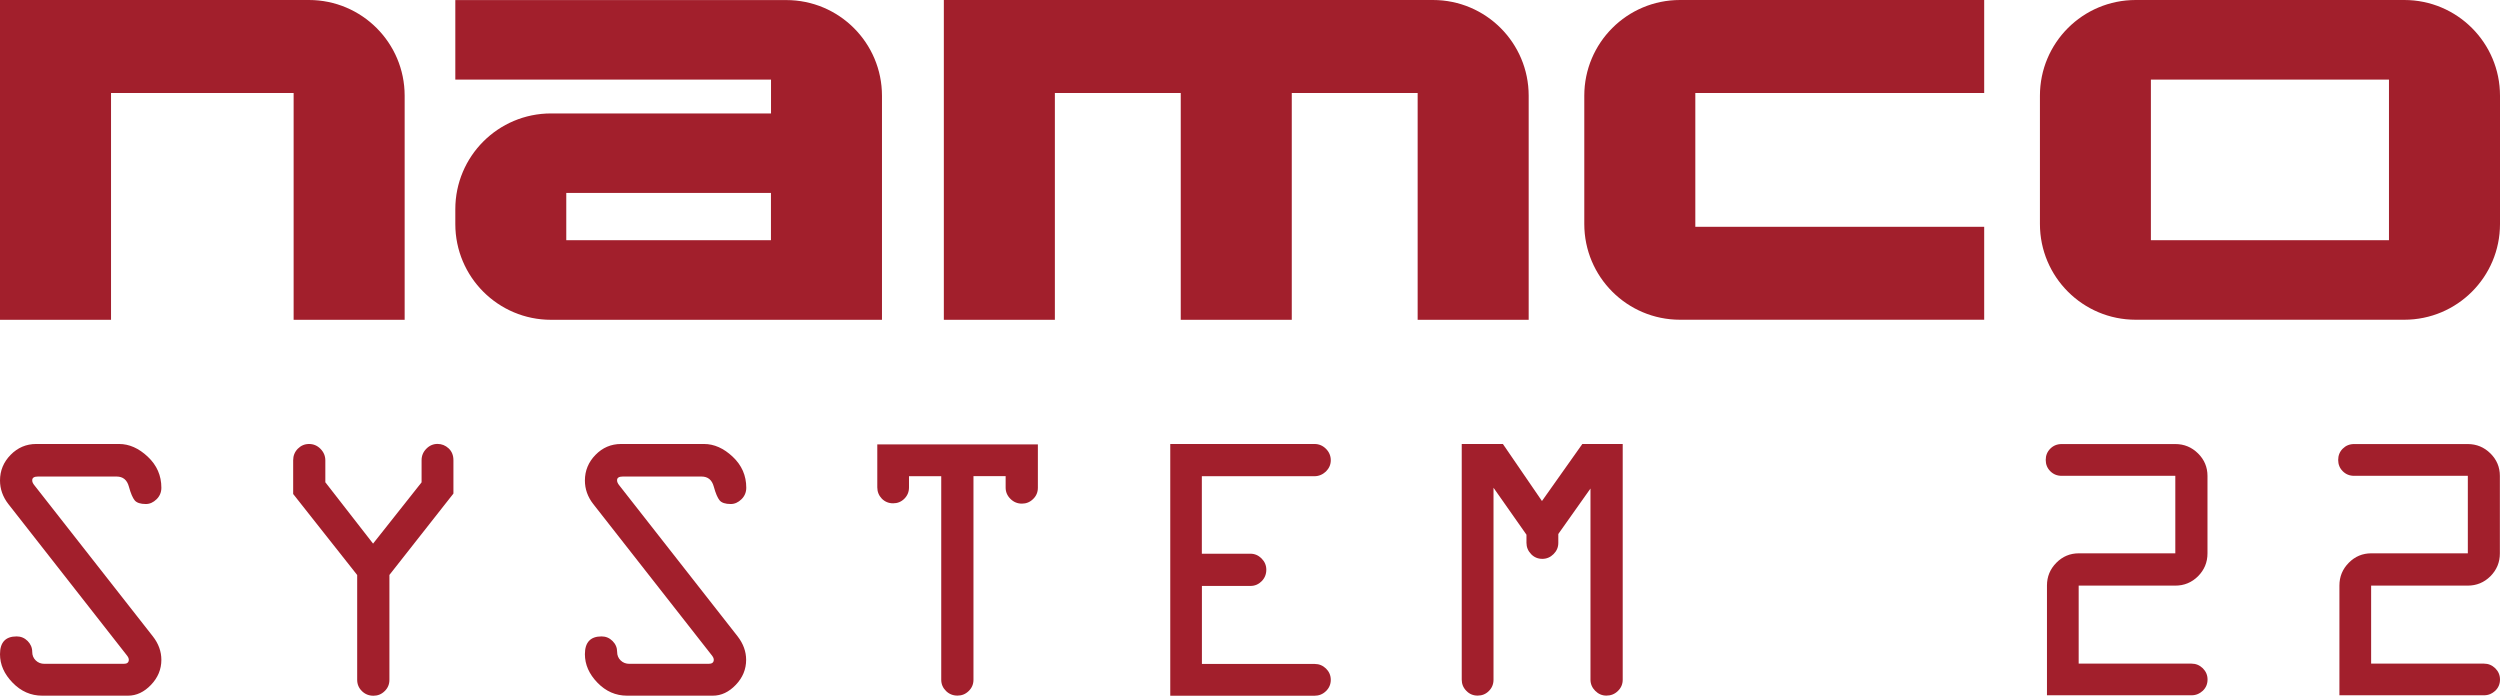
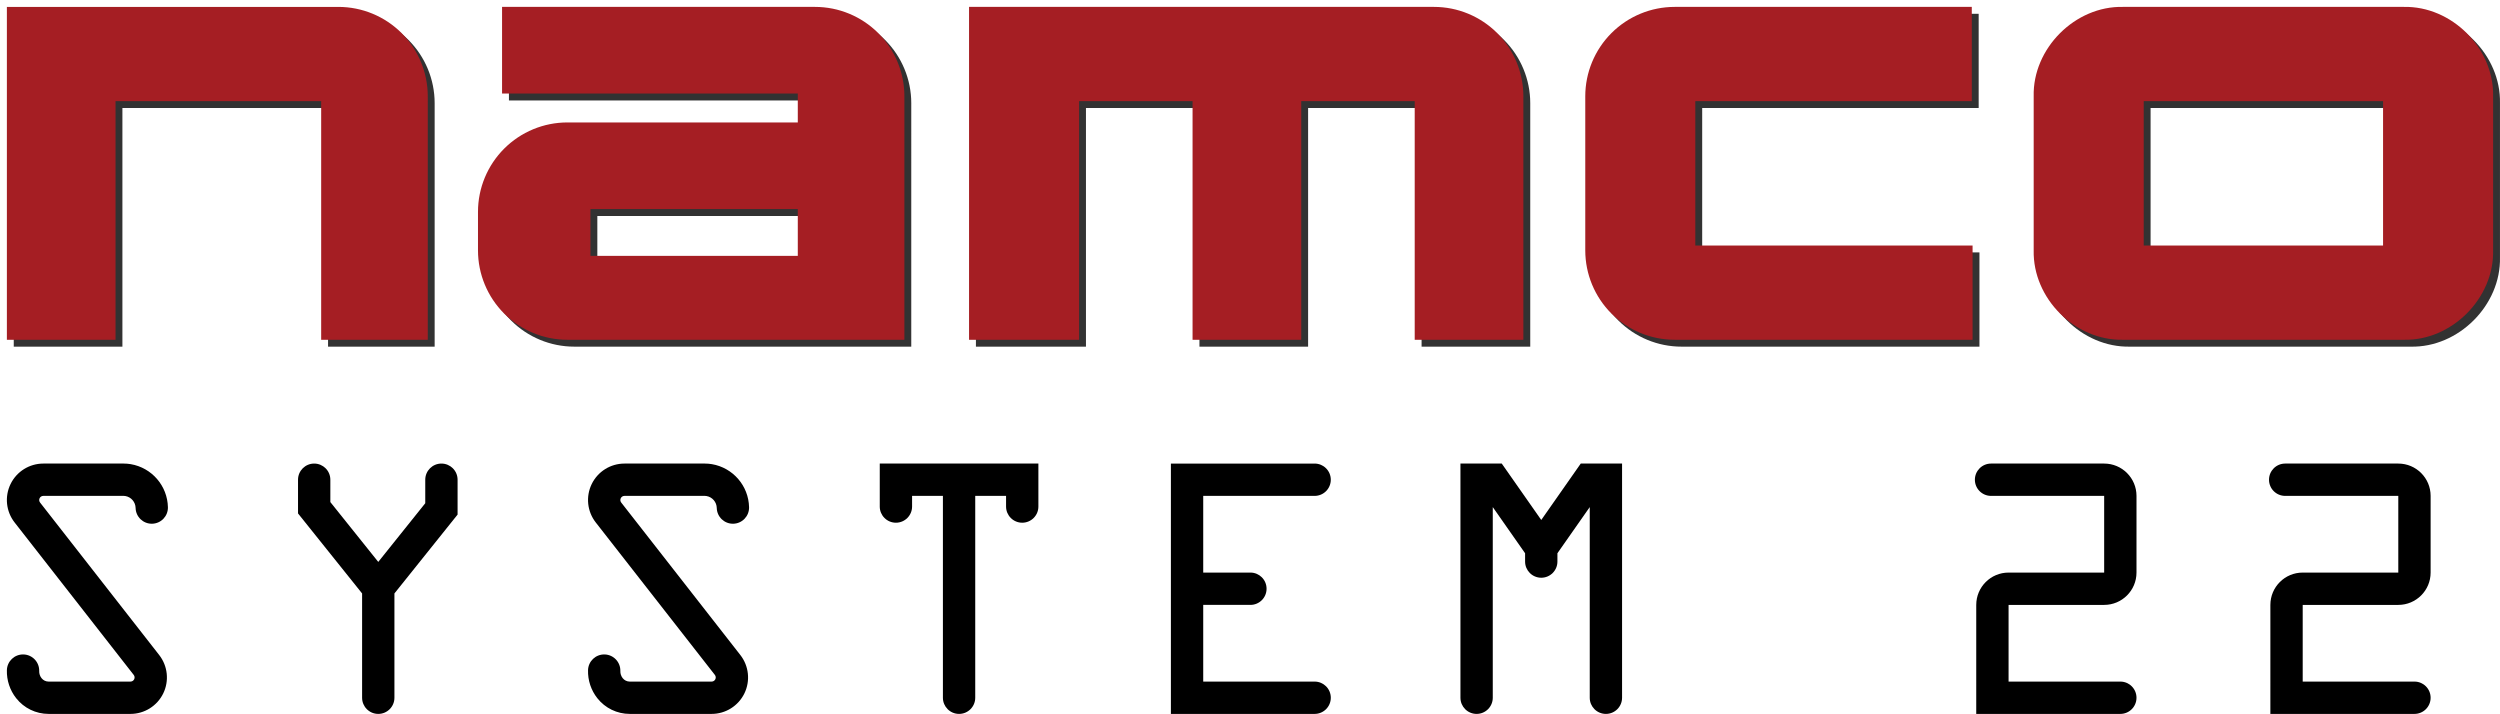
- <svg xmlns="http://www.w3.org/2000/svg" width="1015.762mm" height="282.681mm" viewBox="0 0 1015.762 282.681" version="1.1" id="svg1">
+ <svg xmlns="http://www.w3.org/2000/svg" width="3635.027mm" height="1038.033mm" viewBox="0 0 3635.027 1038.033" version="1.1" id="svg1" xml:space="preserve">
  <defs id="defs1">
- 			
- 			
- 			
- 		</defs>
-   <g id="g16" style="fill:#a21f2c;fill-opacity:1" transform="matrix(0.2645833,0,0,0.2645833,-0.13229,-0.4233333)">
-     <path class="st0" d="M 0.5,1.6 V 492.7 H 171 V 144.4 H 451.4 V 492.7 H 621.9 V 148.6 c 0,-81.2 -65.8,-147 -147,-147 H 0.5 Z" id="path4" style="fill:#a21f2c;fill-opacity:1" />
-     <path class="st0" d="m 699.7,1.6 v 122.2 h 484.8 v 52 H 846.7 c -81.2,0 -147,65.8 -147,147 v 22.9 c 0,81.2 65.8,147 147,147 h 508.2 v -344 c 0,-81.2 -65.8,-147 -147,-147 H 699.7 Z m 170.4,368.9 v -72.6 h 314.3 v 72.6 z" id="path6" style="fill:#a21f2c;fill-opacity:1" />
-     <path class="st0" d="m 1449.9,1.6 v 491.1 h 170.5 V 144.4 h 193.3 v 348.3 h 170.5 V 144.4 h 193.3 V 492.7 H 2348 V 148.6 c 0,-81.2 -65.8,-147 -147,-147 z" id="path8" style="fill:#a21f2c;fill-opacity:1" />
-     <path class="st0" d="m 2433.4,148.6 v 197 c 0,81.2 65.8,147 147,147 h 467.1 V 349.9 H 2603.9 V 144.4 h 443.6 V 1.6 h -467.1 c -81.3,0 -147,65.8 -147,147 z" id="path10" style="fill:#a21f2c;fill-opacity:1" />
-     <path class="st0" d="m 3133.1,148.6 v 197 c 0,81.2 65.8,147 147,147 h 412.5 c 81.2,0 147,-65.8 147,-147 v -197 c 0,-81.2 -65.8,-147 -147,-147 h -412.4 c -81.4,0 -147.1,65.8 -147.1,147 z m 170.4,221.9 V 123.8 h 365.6 v 246.7 z" id="path12" style="fill:#a21f2c;fill-opacity:1" />
+     <marker id="DistanceX" orient="auto" refX="0" refY="0" style="overflow:visible">
+       <path d="M 3,-3 -3,3 M 0,-5 V 5" style="stroke:#000000;stroke-width:0.5" id="path1" />
+     </marker>
+     <pattern id="Hatch" patternUnits="userSpaceOnUse" width="8" height="8" x="0" y="0">
+       <path d="M8 4 l-4,4" stroke="#000000" stroke-width="0.25" linecap="square" id="path2" />
+       <path d="M6 2 l-4,4" stroke="#000000" stroke-width="0.25" linecap="square" id="path3" />
+       <path d="M4 0 l-4,4" stroke="#000000" stroke-width="0.25" linecap="square" id="path4" />
+     </pattern>
+     <symbol id="*Model_Space" />
+     <symbol id="*Paper_Space" />
+     <symbol id="*Paper_Space0" />
+     <marker id="DistanceX-0" orient="auto" refX="0" refY="0" style="overflow:visible">
+       <path d="M 3,-3 -3,3 M 0,-5 V 5" style="stroke:#000000;stroke-width:0.5" id="path1-9" />
+     </marker>
+     <pattern id="Hatch-4" patternUnits="userSpaceOnUse" width="8" height="8" x="0" y="0">
+       <path d="M8 4 l-4,4" stroke="#000000" stroke-width="0.25" linecap="square" id="path2-8" />
+       <path d="M6 2 l-4,4" stroke="#000000" stroke-width="0.25" linecap="square" id="path3-8" />
+       <path d="M4 0 l-4,4" stroke="#000000" stroke-width="0.25" linecap="square" id="path4-2" />
+     </pattern>
+     <symbol id="*Model_Space-4" />
+     <symbol id="*Paper_Space-5" />
+     <symbol id="*Paper_Space0-5" />
+     <marker id="DistanceX-02" orient="auto" refX="0" refY="0" style="overflow:visible">
+       <path d="M 3,-3 -3,3 M 0,-5 V 5" style="stroke:#000000;stroke-width:0.5" id="path1-4" />
+     </marker>
+     <pattern id="Hatch-8" patternUnits="userSpaceOnUse" width="8" height="8" x="0" y="0">
+       <path d="M8 4 l-4,4" stroke="#000000" stroke-width="0.25" linecap="square" id="path2-6" />
+       <path d="M6 2 l-4,4" stroke="#000000" stroke-width="0.25" linecap="square" id="path3-5" />
+       <path d="M4 0 l-4,4" stroke="#000000" stroke-width="0.25" linecap="square" id="path4-0" />
+     </pattern>
+     <symbol id="*Model_Space-9" />
+     <symbol id="*Paper_Space-0" />
+     <symbol id="*Paper_Space0-0" />
+     <marker id="DistanceX-2" orient="auto" refX="0" refY="0" style="overflow:visible">
+       <path d="M 3,-3 -3,3 M 0,-5 V 5" style="stroke:#000000;stroke-width:0.5" id="path1-6" />
+     </marker>
+     <pattern id="Hatch-0" patternUnits="userSpaceOnUse" width="8" height="8" x="0" y="0">
+       <path d="M8 4 l-4,4" stroke="#000000" stroke-width="0.25" linecap="square" id="path2-1" />
+       <path d="M6 2 l-4,4" stroke="#000000" stroke-width="0.25" linecap="square" id="path3-6" />
+       <path d="M4 0 l-4,4" stroke="#000000" stroke-width="0.25" linecap="square" id="path4-5" />
+     </pattern>
+     <symbol id="*Model_Space-7" />
+     <symbol id="*Paper_Space-54" />
+     <symbol id="*Paper_Space0-1" />
+     <marker id="DistanceX-4" orient="auto" refX="0" refY="0" style="overflow:visible">
+       <path d="M 3,-3 -3,3 M 0,-5 V 5" style="stroke:#000000;stroke-width:0.5" id="path1-3" />
+     </marker>
+     <pattern id="Hatch-9" patternUnits="userSpaceOnUse" width="8" height="8" x="0" y="0">
+       <path d="M8 4 l-4,4" stroke="#000000" stroke-width="0.25" linecap="square" id="path2-88" />
+       <path d="M6 2 l-4,4" stroke="#000000" stroke-width="0.25" linecap="square" id="path3-0" />
+       <path d="M4 0 l-4,4" stroke="#000000" stroke-width="0.25" linecap="square" id="path4-8" />
+     </pattern>
+     <symbol id="*Model_Space-77" />
+     <symbol id="*Paper_Space-8" />
+     <symbol id="*Paper_Space0-3" />
+     <marker id="DistanceX-7" orient="auto" refX="0" refY="0" style="overflow:visible">
+       <path d="M 3,-3 -3,3 M 0,-5 V 5" style="stroke:#000000;stroke-width:0.5" id="path1-2" />
+     </marker>
+     <pattern id="Hatch-2" patternUnits="userSpaceOnUse" width="8" height="8" x="0" y="0">
+       <path d="M8 4 l-4,4" stroke="#000000" stroke-width="0.25" linecap="square" id="path2-82" />
+       <path d="M6 2 l-4,4" stroke="#000000" stroke-width="0.25" linecap="square" id="path3-89" />
+       <path d="M4 0 l-4,4" stroke="#000000" stroke-width="0.25" linecap="square" id="path4-07" />
+     </pattern>
+     <symbol id="*Model_Space-8" />
+     <symbol id="*Paper_Space-1" />
+     <symbol id="*Paper_Space0-58" />
+     <marker id="DistanceX-25" orient="auto" refX="0" refY="0" style="overflow:visible">
+       <path d="M 3,-3 -3,3 M 0,-5 V 5" style="stroke:#000000;stroke-width:0.5" id="path1-36" />
+     </marker>
+     <pattern id="Hatch-1" patternUnits="userSpaceOnUse" width="8" height="8" x="0" y="0">
+       <path d="M8 4 l-4,4" stroke="#000000" stroke-width="0.25" linecap="square" id="path2-86" />
+       <path d="M6 2 l-4,4" stroke="#000000" stroke-width="0.25" linecap="square" id="path3-2" />
+       <path d="M4 0 l-4,4" stroke="#000000" stroke-width="0.25" linecap="square" id="path4-1" />
+     </pattern>
+     <symbol id="*Model_Space-46" />
+     <symbol id="*Paper_Space-2" />
+     <symbol id="*Paper_Space0-9" />
+     <marker id="DistanceX-5" orient="auto" refX="0" refY="0" style="overflow:visible">
+       <path d="M 3,-3 -3,3 M 0,-5 V 5" style="stroke:#000000;stroke-width:0.5" id="path1-7" />
+     </marker>
+     <pattern id="Hatch-98" patternUnits="userSpaceOnUse" width="8" height="8" x="0" y="0">
+       <path d="M8 4 l-4,4" stroke="#000000" stroke-width="0.25" linecap="square" id="path2-3" />
+       <path d="M6 2 l-4,4" stroke="#000000" stroke-width="0.25" linecap="square" id="path3-02" />
+       <path d="M4 0 l-4,4" stroke="#000000" stroke-width="0.25" linecap="square" id="path4-23" />
+     </pattern>
+     <symbol id="*Model_Space-6" />
+     <symbol id="*Paper_Space-7" />
+     <symbol id="*Paper_Space0-15" />
+     <marker id="DistanceX-52" orient="auto" refX="0" refY="0" style="overflow:visible">
+       <path d="M 3,-3 -3,3 M 0,-5 V 5" style="stroke:#000000;stroke-width:0.5" id="path1-8" />
+     </marker>
+     <pattern id="Hatch-07" patternUnits="userSpaceOnUse" width="8" height="8" x="0" y="0">
+       <path d="M8 4 l-4,4" stroke="#000000" stroke-width="0.25" linecap="square" id="path2-2" />
+       <path d="M6 2 l-4,4" stroke="#000000" stroke-width="0.25" linecap="square" id="path3-25" />
+       <path d="M4 0 l-4,4" stroke="#000000" stroke-width="0.25" linecap="square" id="path4-9" />
+     </pattern>
+     <symbol id="*Model_Space-1" />
+     <symbol id="*Paper_Space-08" />
+     <symbol id="*Paper_Space0-50" />
+     <marker id="DistanceX-58" orient="auto" refX="0" refY="0" style="overflow:visible">
+       <path d="M 3,-3 -3,3 M 0,-5 V 5" style="stroke:#000000;stroke-width:0.5" id="path1-61" />
+     </marker>
+     <pattern id="Hatch-5" patternUnits="userSpaceOnUse" width="8" height="8" x="0" y="0">
+       <path d="M8 4 l-4,4" stroke="#000000" stroke-width="0.25" linecap="square" id="path2-5" />
+       <path d="M6 2 l-4,4" stroke="#000000" stroke-width="0.25" linecap="square" id="path3-1" />
+       <path d="M4 0 l-4,4" stroke="#000000" stroke-width="0.25" linecap="square" id="path4-96" />
+     </pattern>
+     <symbol id="*Model_Space-45" />
+     <symbol id="*Paper_Space-4" />
+     <symbol id="*Paper_Space0-2" />
+     <marker id="DistanceX-45" orient="auto" refX="0" refY="0" style="overflow:visible">
+       <path d="M 3,-3 -3,3 M 0,-5 V 5" style="stroke:#000000;stroke-width:0.5" id="path1-62" />
+     </marker>
+     <pattern id="Hatch-53" patternUnits="userSpaceOnUse" width="8" height="8" x="0" y="0">
+       <path d="M8 4 l-4,4" stroke="#000000" stroke-width="0.25" linecap="square" id="path2-56" />
+       <path d="M6 2 l-4,4" stroke="#000000" stroke-width="0.25" linecap="square" id="path3-61" />
+       <path d="M4 0 l-4,4" stroke="#000000" stroke-width="0.25" linecap="square" id="path4-4" />
+     </pattern>
+     <symbol id="*Model_Space-462" />
+     <symbol id="*Paper_Space-6" />
+     <symbol id="*Paper_Space0-8" />
+     <marker id="DistanceX-09" orient="auto" refX="0" refY="0" style="overflow:visible">
+       <path d="M 3,-3 -3,3 M 0,-5 V 5" style="stroke:#000000;stroke-width:0.5" id="path1-48" />
+     </marker>
+     <pattern id="Hatch-82" patternUnits="userSpaceOnUse" width="8" height="8" x="0" y="0">
+       <path d="M8 4 l-4,4" stroke="#000000" stroke-width="0.25" linecap="square" id="path2-4" />
+       <path d="M6 2 l-4,4" stroke="#000000" stroke-width="0.25" linecap="square" id="path3-55" />
+       <path d="M4 0 l-4,4" stroke="#000000" stroke-width="0.25" linecap="square" id="path4-17" />
+     </pattern>
+     <symbol id="*Model_Space-11" />
+     <symbol id="*Paper_Space-52" />
+     <symbol id="*Paper_Space0-7" />
+     <marker id="DistanceX-094" orient="auto" refX="0" refY="0" style="overflow:visible">
+       <path d="M 3,-3 -3,3 M 0,-5 V 5" style="stroke:#000000;stroke-width:0.5" id="path1-88" />
+     </marker>
+     <pattern id="Hatch-24" patternUnits="userSpaceOnUse" width="8" height="8" x="0" y="0">
+       <path d="M8 4 l-4,4" stroke="#000000" stroke-width="0.25" linecap="square" id="path2-55" />
+       <path d="M6 2 l-4,4" stroke="#000000" stroke-width="0.25" linecap="square" id="path3-17" />
+       <path d="M4 0 l-4,4" stroke="#000000" stroke-width="0.25" linecap="square" id="path4-11" />
+     </pattern>
+     <symbol id="*Model_Space-5" />
+     <symbol id="*Paper_Space-27" />
+     <symbol id="*Paper_Space0-6" />
+     <marker id="DistanceX-0948" orient="auto" refX="0" refY="0" style="overflow:visible">
+       <path d="M 3,-3 -3,3 M 0,-5 V 5" style="stroke:#000000;stroke-width:0.5" id="path1-82" />
+     </marker>
+     <pattern id="Hatch-45" patternUnits="userSpaceOnUse" width="8" height="8" x="0" y="0">
+       <path d="M8 4 l-4,4" stroke="#000000" stroke-width="0.25" linecap="square" id="path2-51" />
+       <path d="M6 2 l-4,4" stroke="#000000" stroke-width="0.25" linecap="square" id="path3-7" />
+       <path d="M4 0 l-4,4" stroke="#000000" stroke-width="0.25" linecap="square" id="path4-115" />
+     </pattern>
+     <symbol id="*Model_Space-2" />
+     <symbol id="*Paper_Space-76" />
+     <symbol id="*Paper_Space0-14" />
+     <marker id="DistanceX-76" orient="auto" refX="0" refY="0" style="overflow:visible">
+       <path d="M 3,-3 -3,3 M 0,-5 V 5" style="stroke:#000000;stroke-width:0.5" id="path1-1" />
+     </marker>
+     <pattern id="Hatch-89" patternUnits="userSpaceOnUse" width="8" height="8" x="0" y="0">
+       <path d="M8 4 l-4,4" stroke="#000000" stroke-width="0.25" linecap="square" id="path2-27" />
+       <path d="M6 2 l-4,4" stroke="#000000" stroke-width="0.25" linecap="square" id="path3-9" />
+       <path d="M4 0 l-4,4" stroke="#000000" stroke-width="0.25" linecap="square" id="path4-54" />
+     </pattern>
+     <symbol id="*Model_Space-3" />
+     <symbol id="*Paper_Space-12" />
+     <symbol id="*Paper_Space0-33" />
+     <marker id="DistanceX-44" orient="auto" refX="0" refY="0" style="overflow:visible">
+       <path d="M 3,-3 -3,3 M 0,-5 V 5" style="stroke:#000000;stroke-width:0.5" id="path1-60" />
+     </marker>
+     <pattern id="Hatch-6" patternUnits="userSpaceOnUse" width="8" height="8" x="0" y="0">
+       <path d="M8 4 l-4,4" stroke="#000000" stroke-width="0.25" linecap="square" id="path2-61" />
+       <path d="M6 2 l-4,4" stroke="#000000" stroke-width="0.25" linecap="square" id="path3-84" />
+       <path d="M4 0 l-4,4" stroke="#000000" stroke-width="0.25" linecap="square" id="path4-963" />
+     </pattern>
+     <symbol id="*Model_Space-78" />
+     <symbol id="*Paper_Space-82" />
+     <symbol id="*Paper_Space0-91" />
+   </defs>
+   <g id="g3" style="display:inline">
+     <g id="g9" transform="matrix(0.2645833,0,0,0.2645833,17.50079,443.033)" style="display:inline;fill:#000000;fill-opacity:0.803">
+       <path id="path5" style="fill:#000000;fill-opacity:0.803;stroke:none;stroke-width:0.945;stroke-linecap:round" d="m 178.216,163.218 v 484 H 336.199 V 300.219 h 299.006 v 346.999 h 154.993 l 0.005,-354 c 0.003,-34.478 -13.692,-67.544 -38.072,-91.924 -24.38,-24.38 -57.446,-38.076 -91.923,-38.076 z" transform="matrix(3.779528,0,0,3.779528,-664.1265,-2215.626)" />
+       <path d="M 898.216,163.217 V 289.217 h 430.001 v 42 H 993.224 c -34.482,3e-5 -67.548,13.697 -91.928,38.076 -24.38,24.38 -38.076,57.445 -38.08,91.924 v 56 c 0.005,34.478 13.701,67.544 38.08,91.924 24.38,24.38 57.446,38.076 91.928,38.076 h 489.985 l 0.01,-354 c 0.01,-34.478 -13.691,-67.544 -38.071,-91.924 -24.38,-24.38 -57.445,-38.076 -91.924,-38.076 z m 128.535,294 h 301.466 v 68 h -301.466 z" style="fill:#000000;fill-opacity:0.803;stroke:none;stroke-width:0.945;stroke-linecap:round" id="path6" transform="matrix(3.779528,0,0,3.779528,-664.1265,-2215.626)" />
+       <path id="path7" style="fill:#000000;fill-opacity:0.803;stroke:none;stroke-width:3.571;stroke-linecap:round" d="M 5297.01,-1598.74 V 230.551 h 604.72 V -1080.94 h 623.62 V 230.551 h 597.17 V -1080.94 h 623.62 V 230.551 h 597.17 v -1337.952 c 0,-130.312 -51.767,-255.286 -143.911,-347.43 -92.144,-92.144 -217.118,-143.91 -347.428,-143.91 z" />
+       <path id="path8" style="fill:#000000;fill-opacity:0.803;stroke:none;stroke-width:3.571;stroke-linecap:round" d="m 10807.6,-1598.74 -1632.798,-10e-5 c -130.31,-10e-5 -255.283,51.766 -347.427,143.91 -92.144,92.144 -143.91,217.118 -143.912,347.43 v 846.614 c 0,130.311 51.768,255.285 143.912,347.429 92.144,92.144 217.118,143.91 347.427,143.91 L 10811.9,230.551 V -287.244 H 9288.19 v -793.696 h 1519.41 z" />
+       <path d="m 11639.1,-1598.741 c -263.418,-6.18 -497.563,227.966 -491.392,491.34 v 846.613 c -5.564,264.138 227.208,496.91 491.369,491.338 H 13181.1 c 263.375,6.181 497.521,-227.964 491.321,-491.338 v -846.613 c 5.716,-263.883 -227.319,-497.012 -491.321,-491.34 z m 113.299,517.801 H 13067.7 v 793.695 h -1315.301 z" style="fill:#000000;fill-opacity:0.803;stroke:none;stroke-width:3.571;stroke-linecap:round" id="path9" />
+     </g>
+     <g id="g83" transform="matrix(0.2645833,0,0,0.2645833,7.500191,433.0329)" style="display:inline">
+       <path id="path127" style="fill:#a51e23;fill-opacity:1;stroke:none;stroke-width:0.945;stroke-linecap:round" d="m 178.216,163.218 v 484 H 336.199 V 300.219 h 299.006 v 346.999 h 154.993 l 0.005,-354 c 0.003,-34.478 -13.692,-67.544 -38.072,-91.924 -24.38,-24.38 -57.446,-38.076 -91.923,-38.076 z" transform="matrix(3.779528,0,0,3.779528,-664.1265,-2215.626)" />
+       <path d="M 898.216,163.217 V 289.217 h 430.001 v 42 H 993.224 c -34.482,3e-5 -67.548,13.697 -91.928,38.076 -24.38,24.38 -38.076,57.445 -38.08,91.924 v 56 c 0.005,34.478 13.701,67.544 38.08,91.924 24.38,24.38 57.446,38.076 91.928,38.076 h 489.985 l 0.01,-354 c 0.01,-34.478 -13.691,-67.544 -38.071,-91.924 -24.38,-24.38 -57.445,-38.076 -91.924,-38.076 z m 128.535,294 h 301.466 v 68 h -301.466 z" style="fill:#a51e23;fill-opacity:1;stroke:none;stroke-width:0.945;stroke-linecap:round" id="path128" transform="matrix(3.779528,0,0,3.779528,-664.1265,-2215.626)" />
+       <path id="path41" style="fill:#a51e23;fill-opacity:1;stroke:none;stroke-width:3.571;stroke-linecap:round" d="M 5297.01,-1598.74 V 230.551 h 604.72 V -1080.94 h 623.62 V 230.551 h 597.17 V -1080.94 h 623.62 V 230.551 h 597.17 v -1337.952 c 0,-130.312 -51.767,-255.286 -143.911,-347.43 -92.144,-92.144 -217.118,-143.91 -347.428,-143.91 z" />
+       <path id="path51" style="fill:#a51e23;fill-opacity:1;stroke:none;stroke-width:3.571;stroke-linecap:round" d="m 10807.6,-1598.74 -1632.798,-10e-5 c -130.31,-10e-5 -255.283,51.766 -347.427,143.91 -92.144,92.144 -143.91,217.118 -143.912,347.43 v 846.614 c 0,130.311 51.768,255.285 143.912,347.429 92.144,92.144 217.118,143.91 347.427,143.91 L 10811.9,230.551 V -287.244 H 9288.19 v -793.696 h 1519.41 z" />
+       <path d="m 11639.1,-1598.741 c -263.418,-6.18 -497.563,227.966 -491.392,491.34 v 846.613 c -5.564,264.138 227.208,496.91 491.369,491.338 H 13181.1 c 263.375,6.181 497.521,-227.964 491.321,-491.338 v -846.613 c 5.716,-263.883 -227.319,-497.012 -491.321,-491.34 z m 113.299,517.801 H 13067.7 v 793.695 h -1315.301 z" style="fill:#a51e23;fill-opacity:1;stroke:none;stroke-width:3.571;stroke-linecap:round" id="path129" />
+     </g>
  </g>
-   <g id="g34" style="fill:#a21f2c;fill-opacity:1" transform="matrix(0.2645833,0,0,0.2645833,-0.13229,-0.4233333)">
-     <path class="st0" d="m 56.1,683.4 h 127.3 c 15.5,0 30.2,6.5 44.1,19.6 13.9,13.1 20.8,28.9 20.8,47.6 0,7 -2.5,12.9 -7.4,17.7 -4.9,4.8 -10.4,7.3 -16.4,7.3 -8.3,0 -14.1,-1.9 -17.2,-5.7 -3.1,-3.8 -6.1,-10.8 -8.9,-21.1 -2.8,-10.3 -9.1,-15.4 -18.8,-15.4 H 58.7 c -5.8,0 -8.7,1.9 -8.7,5.6 -0.2,2.4 1,5.1 3.6,8.2 l 181.6,231.6 c 8.8,11.2 13.1,23.3 13.1,36.1 0,14.5 -5.3,27.3 -15.9,38.4 -10.6,11.1 -22.4,16.6 -35.3,16.6 H 65.4 c -17.5,0 -32.6,-6.6 -45.5,-19.9 -13,-13.3 -19.4,-27.9 -19.4,-43.8 0,-18.2 8.5,-27.3 25.6,-27.3 6.6,0 12.2,2.4 16.9,7.1 4.6,4.7 7,10.3 7,16.7 0,5.2 1.8,9.6 5.4,13.1 3.6,3.5 8.1,5.2 13.5,5.2 h 121.6 c 5.2,0 7.8,-2.1 7.8,-6.2 0.1,-2 -1,-4.5 -3.6,-7.6 L 13.3,775.6 C 4.8,764.6 0.5,752.5 0.5,739.5 c 0,-15.1 5.4,-28.3 16.3,-39.4 10.9,-11.1 24,-16.7 39.3,-16.7 z" id="path18" style="fill:#a21f2c;fill-opacity:1" />
-     <path class="st0" d="m 598.5,884.5 v 161.1 c 0,6.8 -2.4,12.6 -7.3,17.3 -4.8,4.8 -10.6,7.1 -17.2,7.1 -7,0 -12.9,-2.4 -17.7,-7.1 -4.8,-4.7 -7.3,-10.5 -7.3,-17.3 v -161 L 450.7,760.2 v -51.8 c 0,-7 2.4,-12.9 7.1,-17.7 4.8,-4.8 10.5,-7.3 17.3,-7.3 6.8,0 12.7,2.5 17.6,7.5 4.9,5 7.4,10.9 7.4,17.7 v 33.6 l 73.3,94.2 74.5,-94.1 v -34 c 0,-6.8 2.4,-12.6 7.3,-17.6 4.8,-4.9 10.6,-7.4 17.2,-7.4 6.4,0 12.1,2.3 17,6.8 4.9,4.6 7.4,10.6 7.4,18.2 v 51.2 z" id="path20" style="fill:#a21f2c;fill-opacity:1" />
-     <path class="st0" d="m 954.3,683.4 h 127.3 c 15.5,0 30.2,6.5 44.1,19.6 13.9,13.1 20.8,28.9 20.8,47.6 0,7 -2.5,12.9 -7.4,17.7 -4.9,4.8 -10.4,7.3 -16.4,7.3 -8.3,0 -14.1,-1.9 -17.2,-5.7 -3.1,-3.8 -6.1,-10.8 -8.9,-21.1 -2.8,-10.3 -9.1,-15.4 -18.8,-15.4 h -121 c -5.8,0 -8.7,1.9 -8.7,5.6 -0.1,2.4 1,5.1 3.6,8.2 l 181.5,231.6 c 8.7,11.2 13.1,23.3 13.1,36.1 0,14.5 -5.3,27.3 -15.9,38.4 -10.6,11.1 -22.3,16.6 -35.3,16.6 H 963.5 c -17.5,0 -32.6,-6.6 -45.5,-19.9 -12.9,-13.3 -19.3,-27.9 -19.3,-43.8 0,-18.2 8.5,-27.3 25.6,-27.3 6.6,0 12.2,2.4 16.9,7.1 4.7,4.7 7,10.3 7,16.7 0,5.2 1.8,9.6 5.4,13.1 3.6,3.5 8.1,5.2 13.5,5.2 h 121.6 c 5.2,0 7.9,-2.1 7.9,-6.2 0.1,-2 -1,-4.5 -3.6,-7.6 L 911.5,775.6 c -8.6,-11 -12.8,-23.1 -12.8,-36.1 0,-15.1 5.4,-28.3 16.3,-39.4 10.8,-11.1 23.9,-16.7 39.3,-16.7 z" id="path22" style="fill:#a21f2c;fill-opacity:1" />
-     <path class="st0" d="m 1347.7,750 v -66 h 246.6 v 66.6 c 0,6.8 -2.4,12.6 -7.3,17.3 -4.8,4.8 -10.6,7.1 -17.2,7.1 -6.8,0 -12.7,-2.4 -17.6,-7.3 -4.9,-4.8 -7.4,-10.6 -7.4,-17.2 v -17.7 h -49.4 v 312.6 c 0,6.8 -2.4,12.6 -7.3,17.3 -4.8,4.8 -10.6,7.1 -17.2,7.1 -7,0 -12.9,-2.4 -17.7,-7.1 -4.8,-4.8 -7.3,-10.5 -7.3,-17.3 V 732.9 h -49.5 v 17.2 c 0,6.8 -2.4,12.6 -7.1,17.3 -4.8,4.8 -10.5,7.1 -17.3,7.1 -6.8,0 -12.6,-2.4 -17.3,-7.1 -4.6,-4.8 -7,-10.6 -7,-17.4 z" id="path24" style="fill:#a21f2c;fill-opacity:1" />
-     <path class="st0" d="m 2018.9,732.9 h -172.8 v 119 h 74.5 c 6.6,0 12.3,2.4 17.2,7.3 4.8,4.8 7.3,10.6 7.3,17.2 0,7 -2.4,12.9 -7.1,17.7 -4.8,4.8 -10.5,7.3 -17.3,7.3 h -74.5 v 119.8 h 173.4 c 6.6,0 12.3,2.4 17.2,7.1 4.8,4.8 7.3,10.5 7.3,17.3 0,6.8 -2.5,12.6 -7.4,17.3 -4.9,4.8 -10.8,7.1 -17.6,7.1 H 1797.6 V 683.4 h 221.5 c 6.8,0 12.7,2.5 17.6,7.4 4.9,4.9 7.4,10.8 7.4,17.6 0,6.6 -2.5,12.3 -7.4,17.2 -5.1,4.8 -11,7.3 -17.8,7.3 z" id="path26" style="fill:#a21f2c;fill-opacity:1" />
-     <path class="st0" d="M 2344.6,835.2 V 822.7 L 2294,750.6 v 294.8 c 0,6.8 -2.4,12.6 -7.1,17.3 -4.8,4.8 -10.5,7.1 -17.3,7.1 -6.8,0 -12.6,-2.4 -17.3,-7.3 -4.8,-4.8 -7.1,-10.6 -7.1,-17.2 V 683.4 h 63.2 l 60,87.6 62,-87.6 h 62 v 362 c 0,6.8 -2.5,12.6 -7.4,17.3 -4.9,4.8 -10.8,7.1 -17.6,7.1 -6.6,0 -12.3,-2.4 -17.2,-7.3 -4.8,-4.8 -7.3,-10.6 -7.3,-17.2 V 751.8 l -49.4,69.8 v 13.7 c 0,6.6 -2.4,12.3 -7.3,17.2 -4.8,4.8 -10.6,7.3 -17.2,7.3 -6.8,0 -12.6,-2.4 -17.3,-7.3 -4.7,-4.9 -7.1,-10.7 -7.1,-17.3 z" id="path28" style="fill:#a21f2c;fill-opacity:1" />
-     <path class="st0" d="M 3366,1069.3 H 3143.9 V 900.7 c 0,-13.6 4.8,-25.2 14.4,-34.9 9.6,-9.7 21.1,-14.5 34.5,-14.5 H 3341 v -119 h -174.5 c -7,0 -12.8,-2.4 -17.5,-7.1 -4.7,-4.7 -7,-10.5 -7,-17.3 0,-6.8 2.3,-12.6 7,-17.3 4.7,-4.7 10.5,-7.1 17.5,-7.1 H 3341 c 13.6,0 25.2,4.8 34.9,14.4 9.7,9.6 14.5,21.1 14.5,34.5 v 119 c 0,13.8 -4.9,25.4 -14.5,35.1 -9.7,9.6 -21.3,14.4 -34.9,14.4 h -148.4 v 119.8 H 3366 c 6.6,0 12.3,2.4 17.2,7.1 4.8,4.8 7.3,10.5 7.3,17.3 0,6.8 -2.4,12.6 -7.3,17.3 -4.9,4.5 -10.6,6.9 -17.2,6.9 z" id="path30" style="fill:#a21f2c;fill-opacity:1" />
-     <path class="st0" d="M 3815.1,1069.3 H 3593 V 900.7 c 0,-13.6 4.8,-25.2 14.4,-34.9 9.6,-9.7 21.1,-14.5 34.5,-14.5 h 148.3 v -119 h -174.6 c -7,0 -12.8,-2.4 -17.5,-7.1 -4.7,-4.7 -7,-10.5 -7,-17.3 0,-6.8 2.3,-12.6 7,-17.3 4.7,-4.7 10.5,-7.1 17.5,-7.1 H 3790 c 13.6,0 25.2,4.8 34.9,14.4 9.7,9.6 14.5,21.1 14.5,34.5 v 119 c 0,13.8 -4.9,25.4 -14.5,35.1 -9.7,9.6 -21.3,14.4 -34.9,14.4 h -148.3 v 119.8 h 173.4 c 6.6,0 12.3,2.4 17.2,7.1 4.8,4.8 7.3,10.5 7.3,17.3 0,6.8 -2.4,12.6 -7.3,17.3 -4.9,4.5 -10.6,6.9 -17.2,6.9 z" id="path32" style="fill:#a21f2c;fill-opacity:1" />
+   <g id="g92" style="display:inline;fill:#000000;fill-opacity:1" transform="translate(-168.2166,-153.1847)">
+     <g id="g138" style="display:inline;fill:#000000;fill-opacity:1">
+       <path id="path24-89" style="fill:#000000;fill-opacity:1;stroke:none;stroke-width:0.945;stroke-linecap:round" d="M 348.226,874.217 H 231.217 c -4.999,4.9e-4 -7.806,5.755 -4.728,9.694 l 173.192,221.676 c 12.475,15.968 14.754,37.652 5.872,55.864 -8.883,18.212 -27.373,29.766 -47.636,29.766 H 238.845 c -18.374,6e-4 -35.735,-8.418 -47.113,-22.846 -9.142,-11.593 -13.922,-26.029 -13.506,-40.787 0.366,-12.973 11.18,-23.194 24.153,-22.828 12.974,0.366 23.194,11.18 22.828,24.153 -0.106,3.748 1.108,7.414 3.43,10.359 2.465,3.126 6.227,4.95 10.208,4.951 h 119.071 c 4.999,-5e-4 7.806,-5.755 4.728,-9.694 L 189.452,912.848 c -12.475,-15.968 -14.754,-37.652 -5.872,-55.864 8.883,-18.213 27.373,-29.766 47.636,-29.766 h 117.009 c 3.365,2e-5 6.723,0.283 10.04,0.846 30.704,5.211 53.397,31.468 54.106,62.603 0.29,12.972 -9.987,23.724 -22.959,24.019 -12.972,0.296 -23.728,-9.977 -24.029,-22.949 -0.196,-8.622 -6.481,-15.893 -14.983,-17.336 -0.719,-0.122 -1.446,-0.183 -2.175,-0.184 z" />
+       <path id="path37-20" style="fill:#000000;fill-opacity:1;stroke:none;stroke-width:0.945;stroke-linecap:round" d="m 648.546,850.718 c -8.2e-4,-12.979 -10.522,-23.5 -23.501,-23.5 -12.979,0 -23.5,10.521 -23.5,23.5 l 1.2e-4,48.999 93.17,116.345 6.3e-4,151.656 c 6.4e-4,12.978 10.522,23.499 23.501,23.499 12.979,0 23.5,-10.521 23.5,-23.499 l -3.4e-4,-151.656 91.829,-114.668 v -50.677 c -1.3e-4,-12.979 -10.521,-23.5 -23.5,-23.5 -12.979,0 -23.5,10.521 -23.5,23.5 l -2.3e-4,34.178 -68.329,85.323 -69.67,-87 z" />
+       <path id="path69-23" style="fill:#000000;fill-opacity:1;stroke:none;stroke-width:0.945;stroke-linecap:round" d="m 1470.891,913.218 c 12.979,0 23.5,-10.521 23.501,-23.5 l 6e-4,-15.501 h 44.826 l -5e-4,293.502 c -6e-4,12.978 10.521,23.499 23.499,23.499 12.979,0 23.5,-10.521 23.5,-23.499 l -5e-4,-293.502 h 44.826 l 6e-4,15.501 c 5e-4,12.978 10.522,23.5 23.5,23.5 12.979,0 23.5,-10.521 23.5,-23.5 l -4e-4,-62.5 h -230.65 l -3e-4,62.5 c -3e-4,12.978 10.521,23.5 23.5,23.5 z" />
+       <path id="path81-5" style="fill:#000000;fill-opacity:1;stroke:none;stroke-width:0.945;stroke-linecap:round" d="m 2079.717,1191.217 c 12.979,5e-4 23.5,-10.521 23.5,-23.5 0,-12.979 -10.521,-23.5 -23.5,-23.5 l -161.999,4e-4 v -111.501 l 68.603,-10e-5 c 12.978,-10e-5 23.499,-10.521 23.499,-23.5 0,-12.979 -10.521,-23.5 -23.499,-23.5 l -68.603,-1.8e-4 V 874.217 l 161.999,5.2e-4 c 12.973,-0.008 23.485,-10.527 23.485,-23.499 0,-12.973 -10.512,-23.492 -23.485,-23.5 l -209,-2e-5 v 363.999 z" />
+       <path id="path96-3" style="fill:#000000;fill-opacity:1;stroke:none;stroke-width:0.945;stroke-linecap:round" d="m 2315.217,1191.218 c 12.979,0 23.5,-10.521 23.5,-23.499 l 2e-4,-277.227 47.001,67.122 -6e-4,12.105 c -5e-4,12.979 10.521,23.5 23.5,23.5 12.979,0 23.5,-10.521 23.5,-23.5 l -5e-4,-12.105 47.001,-67.122 2e-4,277.227 c 2e-4,12.978 10.521,23.499 23.5,23.499 12.979,0 23.5,-10.521 23.5,-23.499 l 1e-4,-340.501 h -60.074 l -57.428,82.017 -57.428,-82.017 h -60.071 l 2e-4,340.501 c 0,12.978 10.521,23.499 23.5,23.499 z" />
+       <path id="path153" style="fill:#000000;fill-opacity:1;stroke:none;stroke-width:0.945;stroke-linecap:round" d="m 1193.226,874.217 h -117.009 c -4.999,4.9e-4 -7.806,5.755 -4.728,9.694 l 173.192,221.676 c 12.475,15.968 14.754,37.652 5.872,55.864 -8.883,18.212 -27.373,29.766 -47.636,29.766 h -119.071 c -18.374,6e-4 -35.735,-8.418 -47.113,-22.846 -9.142,-11.593 -13.922,-26.029 -13.506,-40.787 0.366,-12.973 11.18,-23.194 24.153,-22.828 12.974,0.366 23.194,11.18 22.828,24.153 -0.106,3.748 1.108,7.414 3.43,10.359 2.465,3.126 6.227,4.95 10.208,4.951 h 119.071 c 4.999,-5e-4 7.806,-5.755 4.728,-9.694 L 1034.453,912.848 c -12.475,-15.968 -14.754,-37.652 -5.872,-55.864 8.883,-18.213 27.373,-29.766 47.636,-29.766 h 117.009 c 3.365,2e-5 6.723,0.283 10.04,0.846 30.704,5.211 53.397,31.468 54.106,62.603 0.29,12.972 -9.987,23.724 -22.959,24.019 -12.972,0.296 -23.728,-9.977 -24.029,-22.949 -0.196,-8.622 -6.481,-15.893 -14.983,-17.336 -0.719,-0.122 -1.446,-0.183 -2.175,-0.184 z" />
+     </g>
+     <path id="path45" style="display:inline;fill:#000000;fill-opacity:1;stroke-width:0.945;stroke-linecap:round" d="m 3063.204,827.218 c -12.973,0.008 -23.485,10.527 -23.485,23.5 0,12.973 10.512,23.491 23.485,23.499 l 164.491,-5.1e-4 v 111.501 l -138.988,5.2e-4 c -25.96,1.1e-4 -47.003,21.043 -47.008,47 l -0.01,158.499 209.517,5e-4 c 12.972,5e-4 23.493,-10.521 23.493,-23.5 0,-12.979 -10.521,-23.5 -23.493,-23.499 l -162.501,5e-4 v -111.501 h 138.99 c 25.962,-10e-5 47.004,-21.043 47.004,-47 l 0.01,-111.501 c -0.01,-25.956 -21.051,-46.999 -47.013,-46.999 z m 427.664,0 c -12.973,0.008 -23.484,10.527 -23.484,23.5 0,12.973 10.512,23.491 23.484,23.499 l 164.492,-5.1e-4 v 111.501 l -138.988,5.2e-4 c -25.96,1.1e-4 -47.003,21.043 -47.008,47 l -0.01,158.499 209.517,5e-4 c 12.972,5e-4 23.494,-10.521 23.494,-23.5 0,-12.979 -10.521,-23.5 -23.494,-23.499 l -162.501,5e-4 v -111.501 h 138.99 c 25.962,-10e-5 47.004,-21.043 47.004,-47 l 0.01,-111.501 c -0.01,-25.956 -21.05,-46.999 -47.012,-46.999 z" />
  </g>
</svg>
